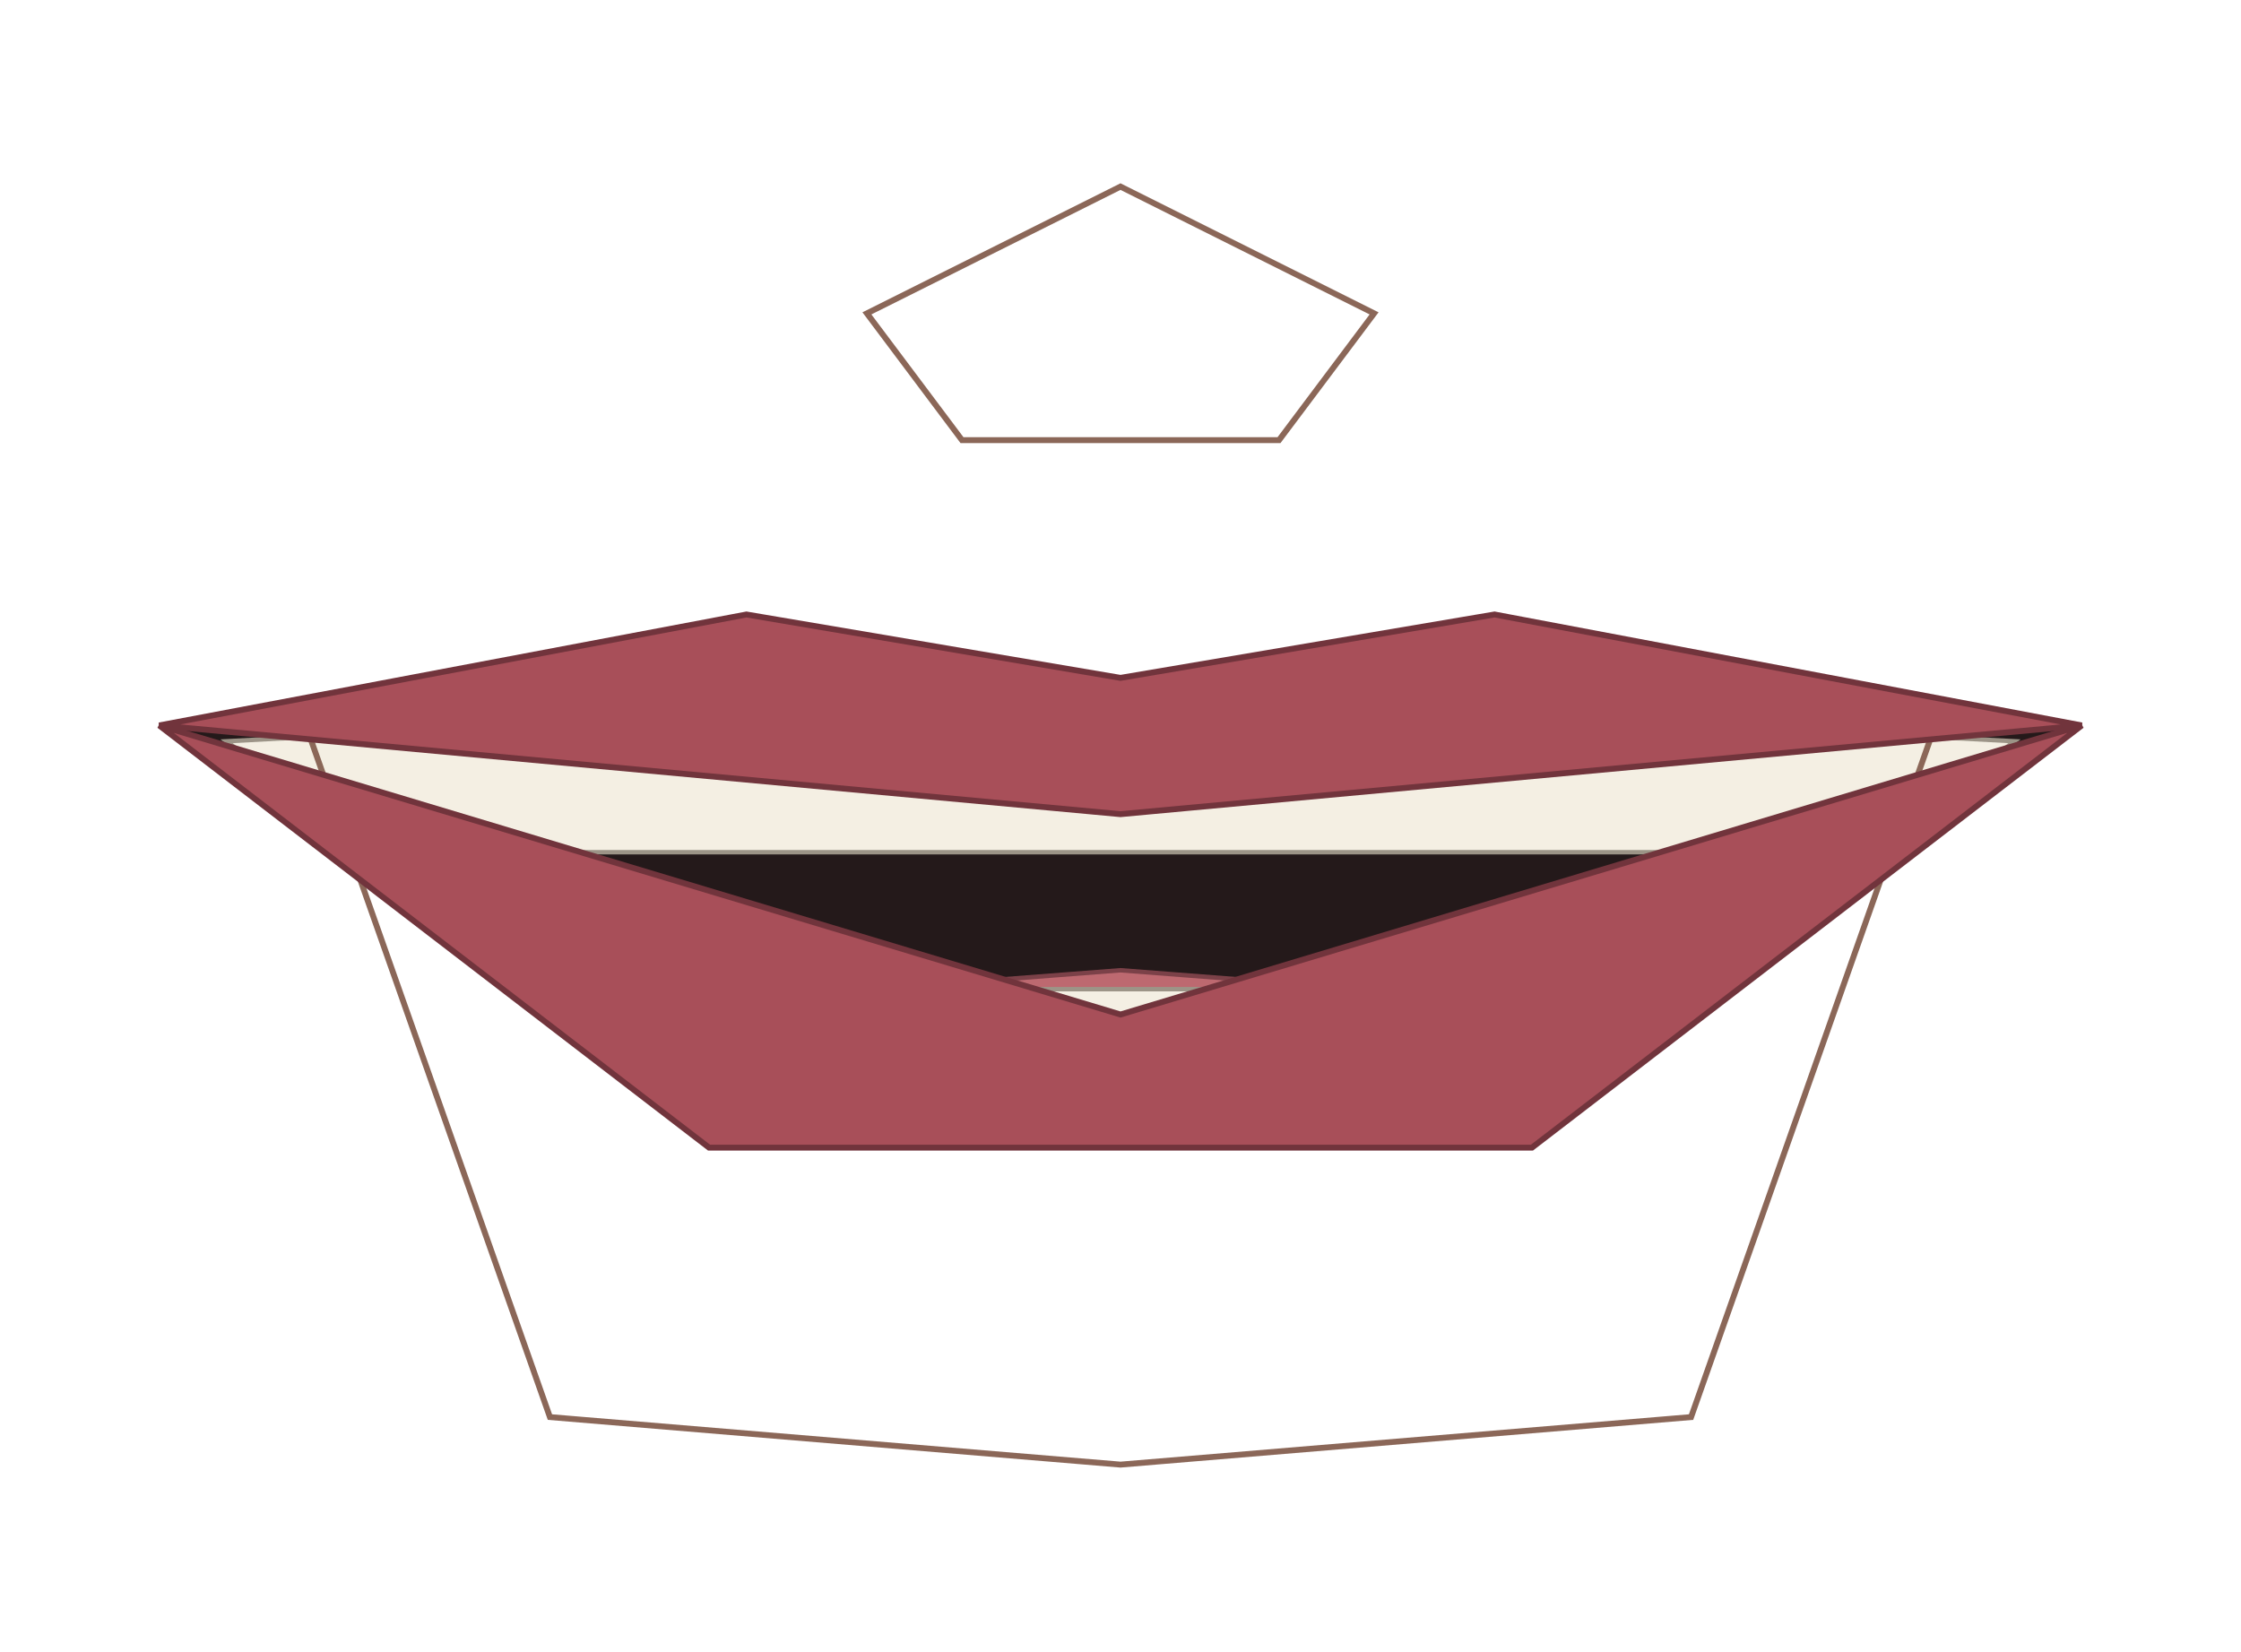
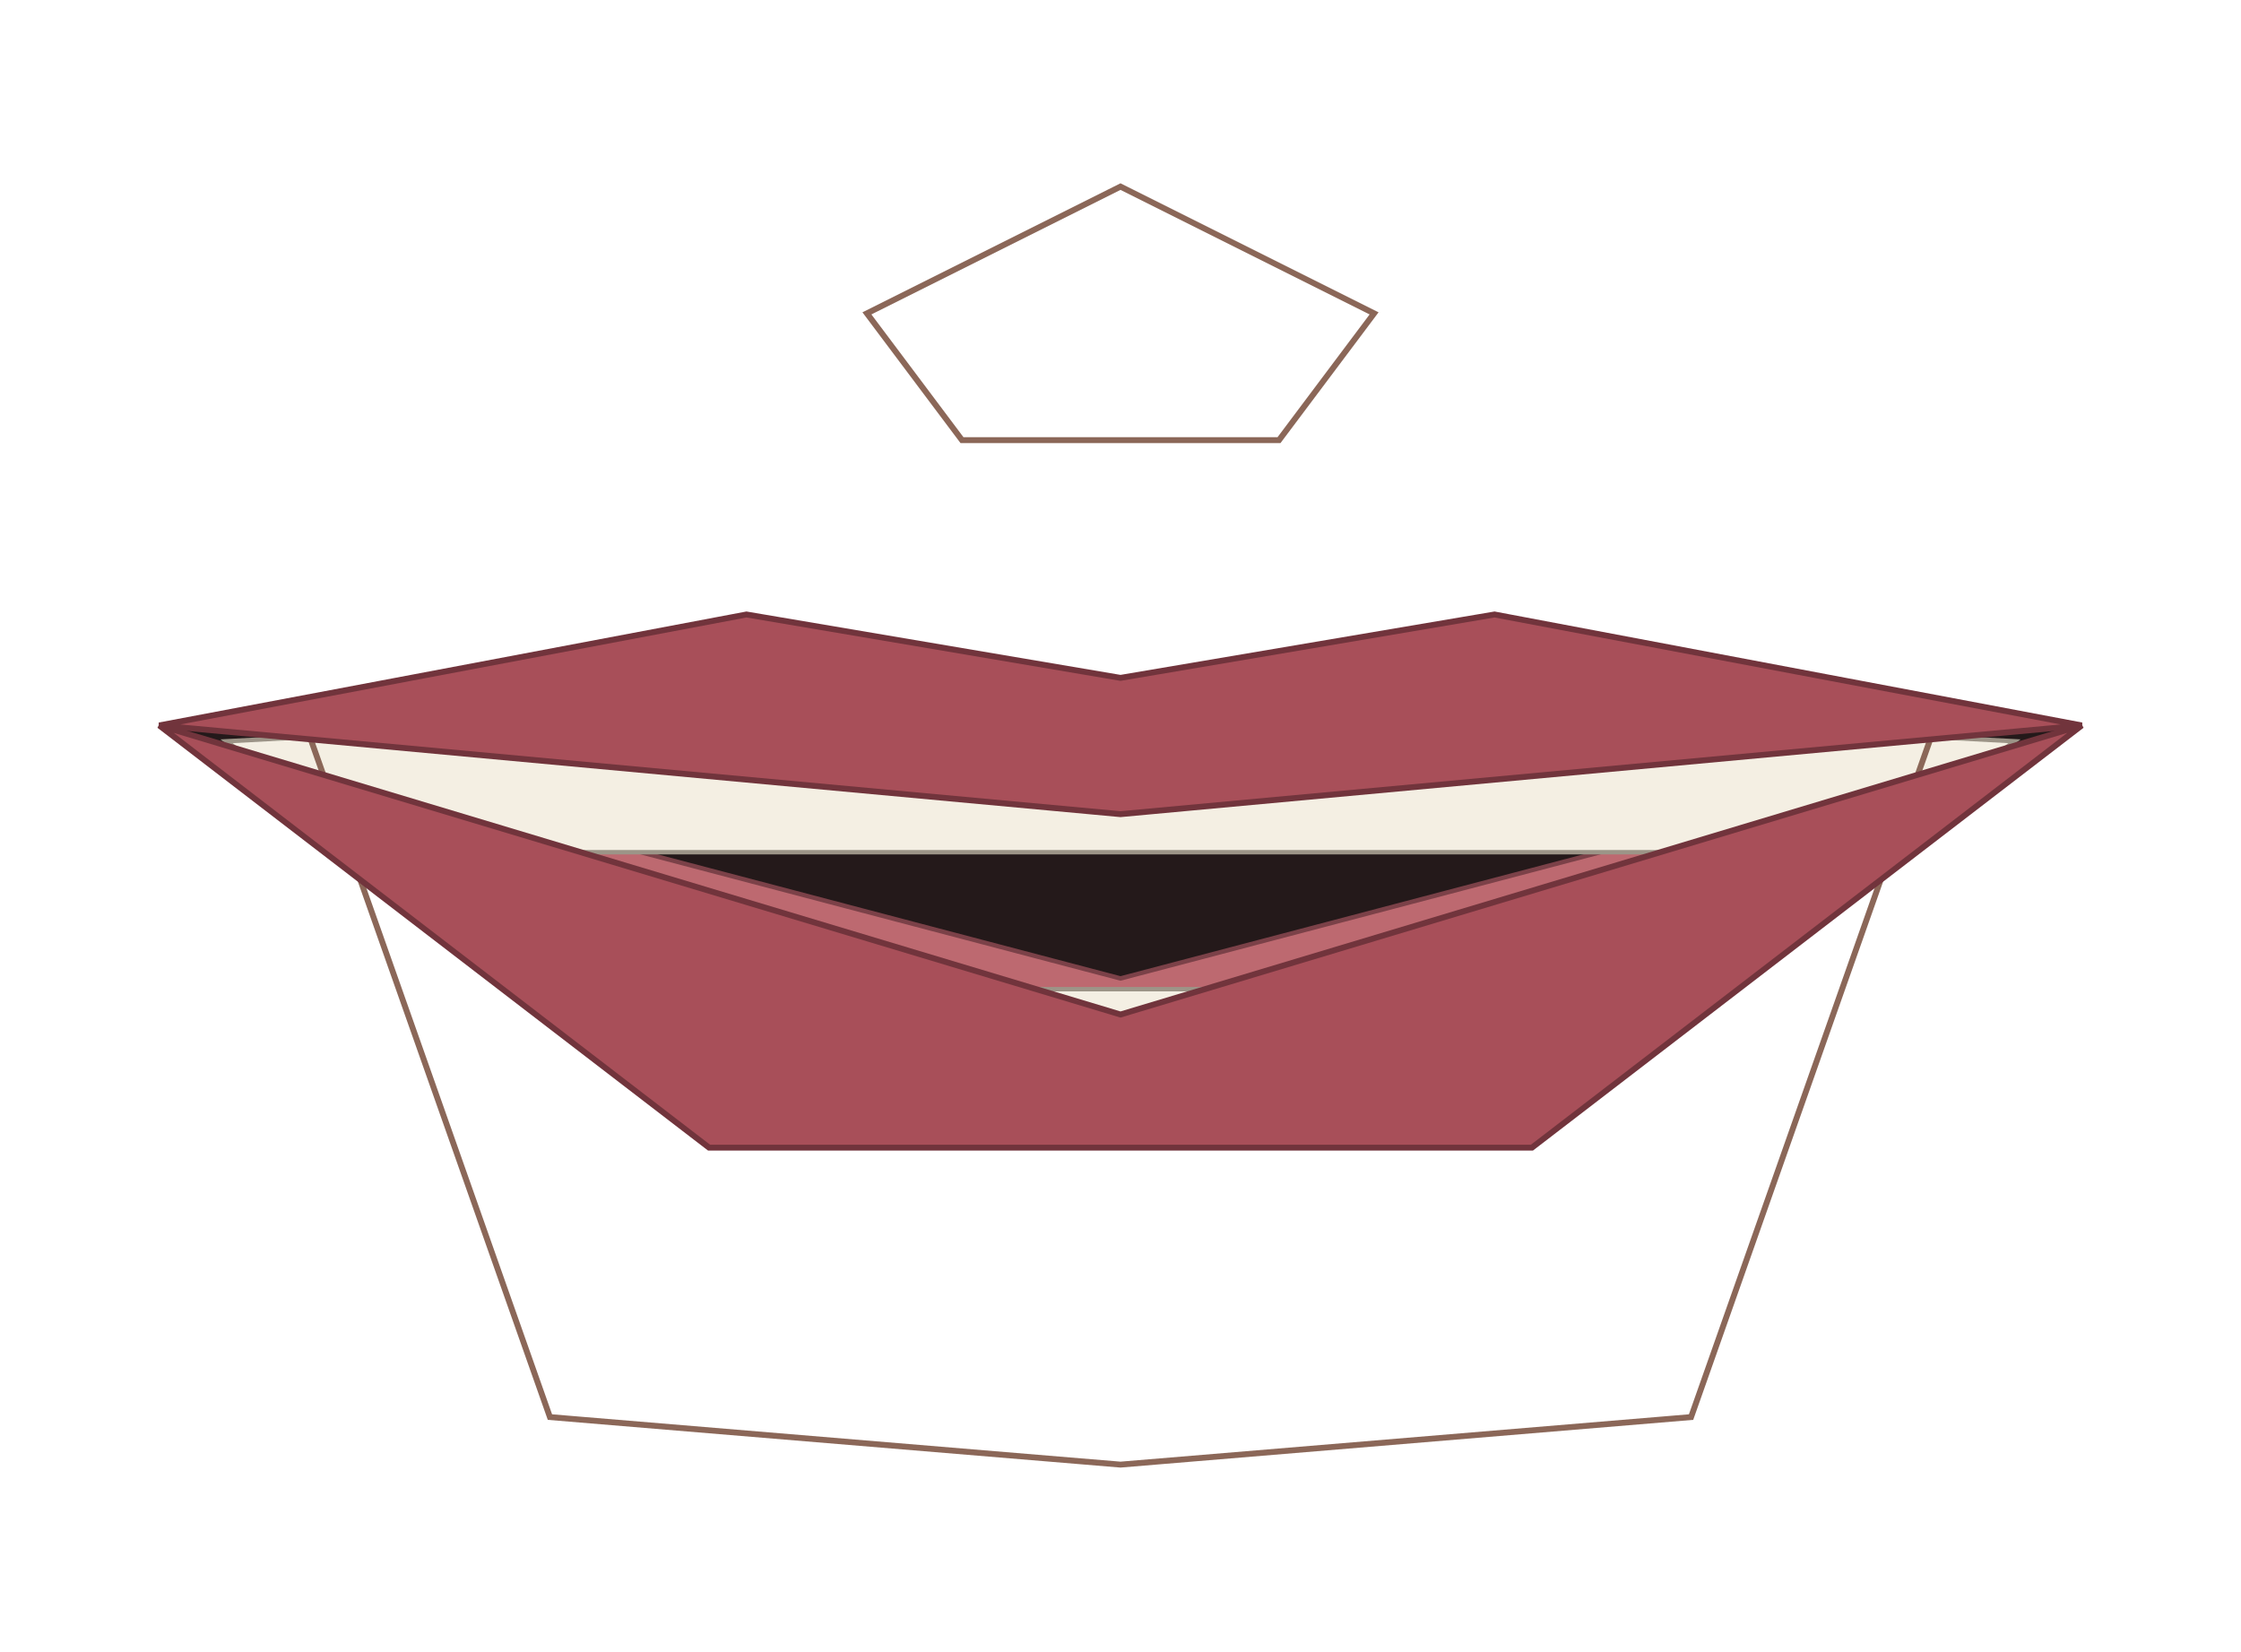
<svg xmlns="http://www.w3.org/2000/svg" viewBox="0 0 760 560" role="img" aria-label="Frontal tract view">
  <style>
.f-nose,.f-chin{fill:none;stroke:#8b6758;stroke-width:2}
.f-upper-lip,.f-lower-lip{fill:#a84f59;stroke:#71343c;stroke-width:2}.f-aperture{fill:#24191a}
.f-upper-teeth,.f-lower-teeth{fill:#f4efe3;stroke:#9c9487;stroke-width:1.5}.f-tongue{fill:#bd6970;stroke:#7b4148;stroke-width:1.5}
.f-label{font:11px ui-monospace,monospace;fill:#8b817d}
</style>
  <defs>
    <clipPath id="f-mouth">
      <path d="M54.00,246.03 L380.00,276.12 L706.00,246.03 L706.00,246.03 L380.00,344.07 L54.00,246.03 Z" />
    </clipPath>
  </defs>
  <path d="M54.00,246.03 L380.00,276.12 L706.00,246.03 L706.00,246.03 L380.00,344.07 L54.00,246.03 Z" class="f-aperture" />
-   <path d="M100.93,350.56 L380.00,329.06 L659.07,350.56 L582.96,382.81 L177.04,382.81 Z" class="f-tongue" clip-path="url(#f-mouth)" />
+   <path d="M100.93,258.88 L124.19,264.50 L147.44,270.62 L170.70,276.75 L193.96,282.87 L217.21,288.99 L240.47,295.11 L263.72,301.23 L286.98,307.36 L310.23,313.48 L333.49,319.60 L356.74,325.72 L380.00,331.84 L403.26,325.72 L426.51,319.60 L449.77,313.48 L473.02,307.36 L496.28,301.23 L519.53,295.11 L542.79,288.99 L566.04,282.87 L589.30,276.75 L612.56,270.62 L635.81,264.50 L659.07,258.88 L582.96,382.81 L177.04,382.81 Z" class="f-tongue" clip-path="url(#f-mouth)" />
  <path d="M76.83,251.40 L380.00,235.28 L683.17,251.40 L633.70,289.02 L126.30,289.02 Z" class="f-upper-teeth" clip-path="url(#f-mouth)" />
  <path d="M52.73,362.35 L380.00,383.85 L707.27,362.35 L633.70,335.47 L126.30,335.47 Z" class="f-lower-teeth" clip-path="url(#f-mouth)" />
  <path d="M103.73,246.03 L186.50,480.60 L380.00,496.72 L573.50,480.60 L656.27,246.03" class="f-chin" />
  <path d="M294.00,106.28 L380.00,63.28 L466.00,106.28 L433.75,149.28 L326.25,149.28 Z" class="f-nose" />
  <path d="M54.00,246.03 L253.15,208.40 L380.00,229.90 L506.85,208.40 L706.00,246.03 L706.00,246.03 L380.00,276.12 L54.00,246.03 Z" class="f-upper-lip" />
  <path d="M54.00,246.03 L380.00,344.07 L706.00,246.03 L519.53,389.22 L240.47,389.22 Z" class="f-lower-lip" />
</svg>
